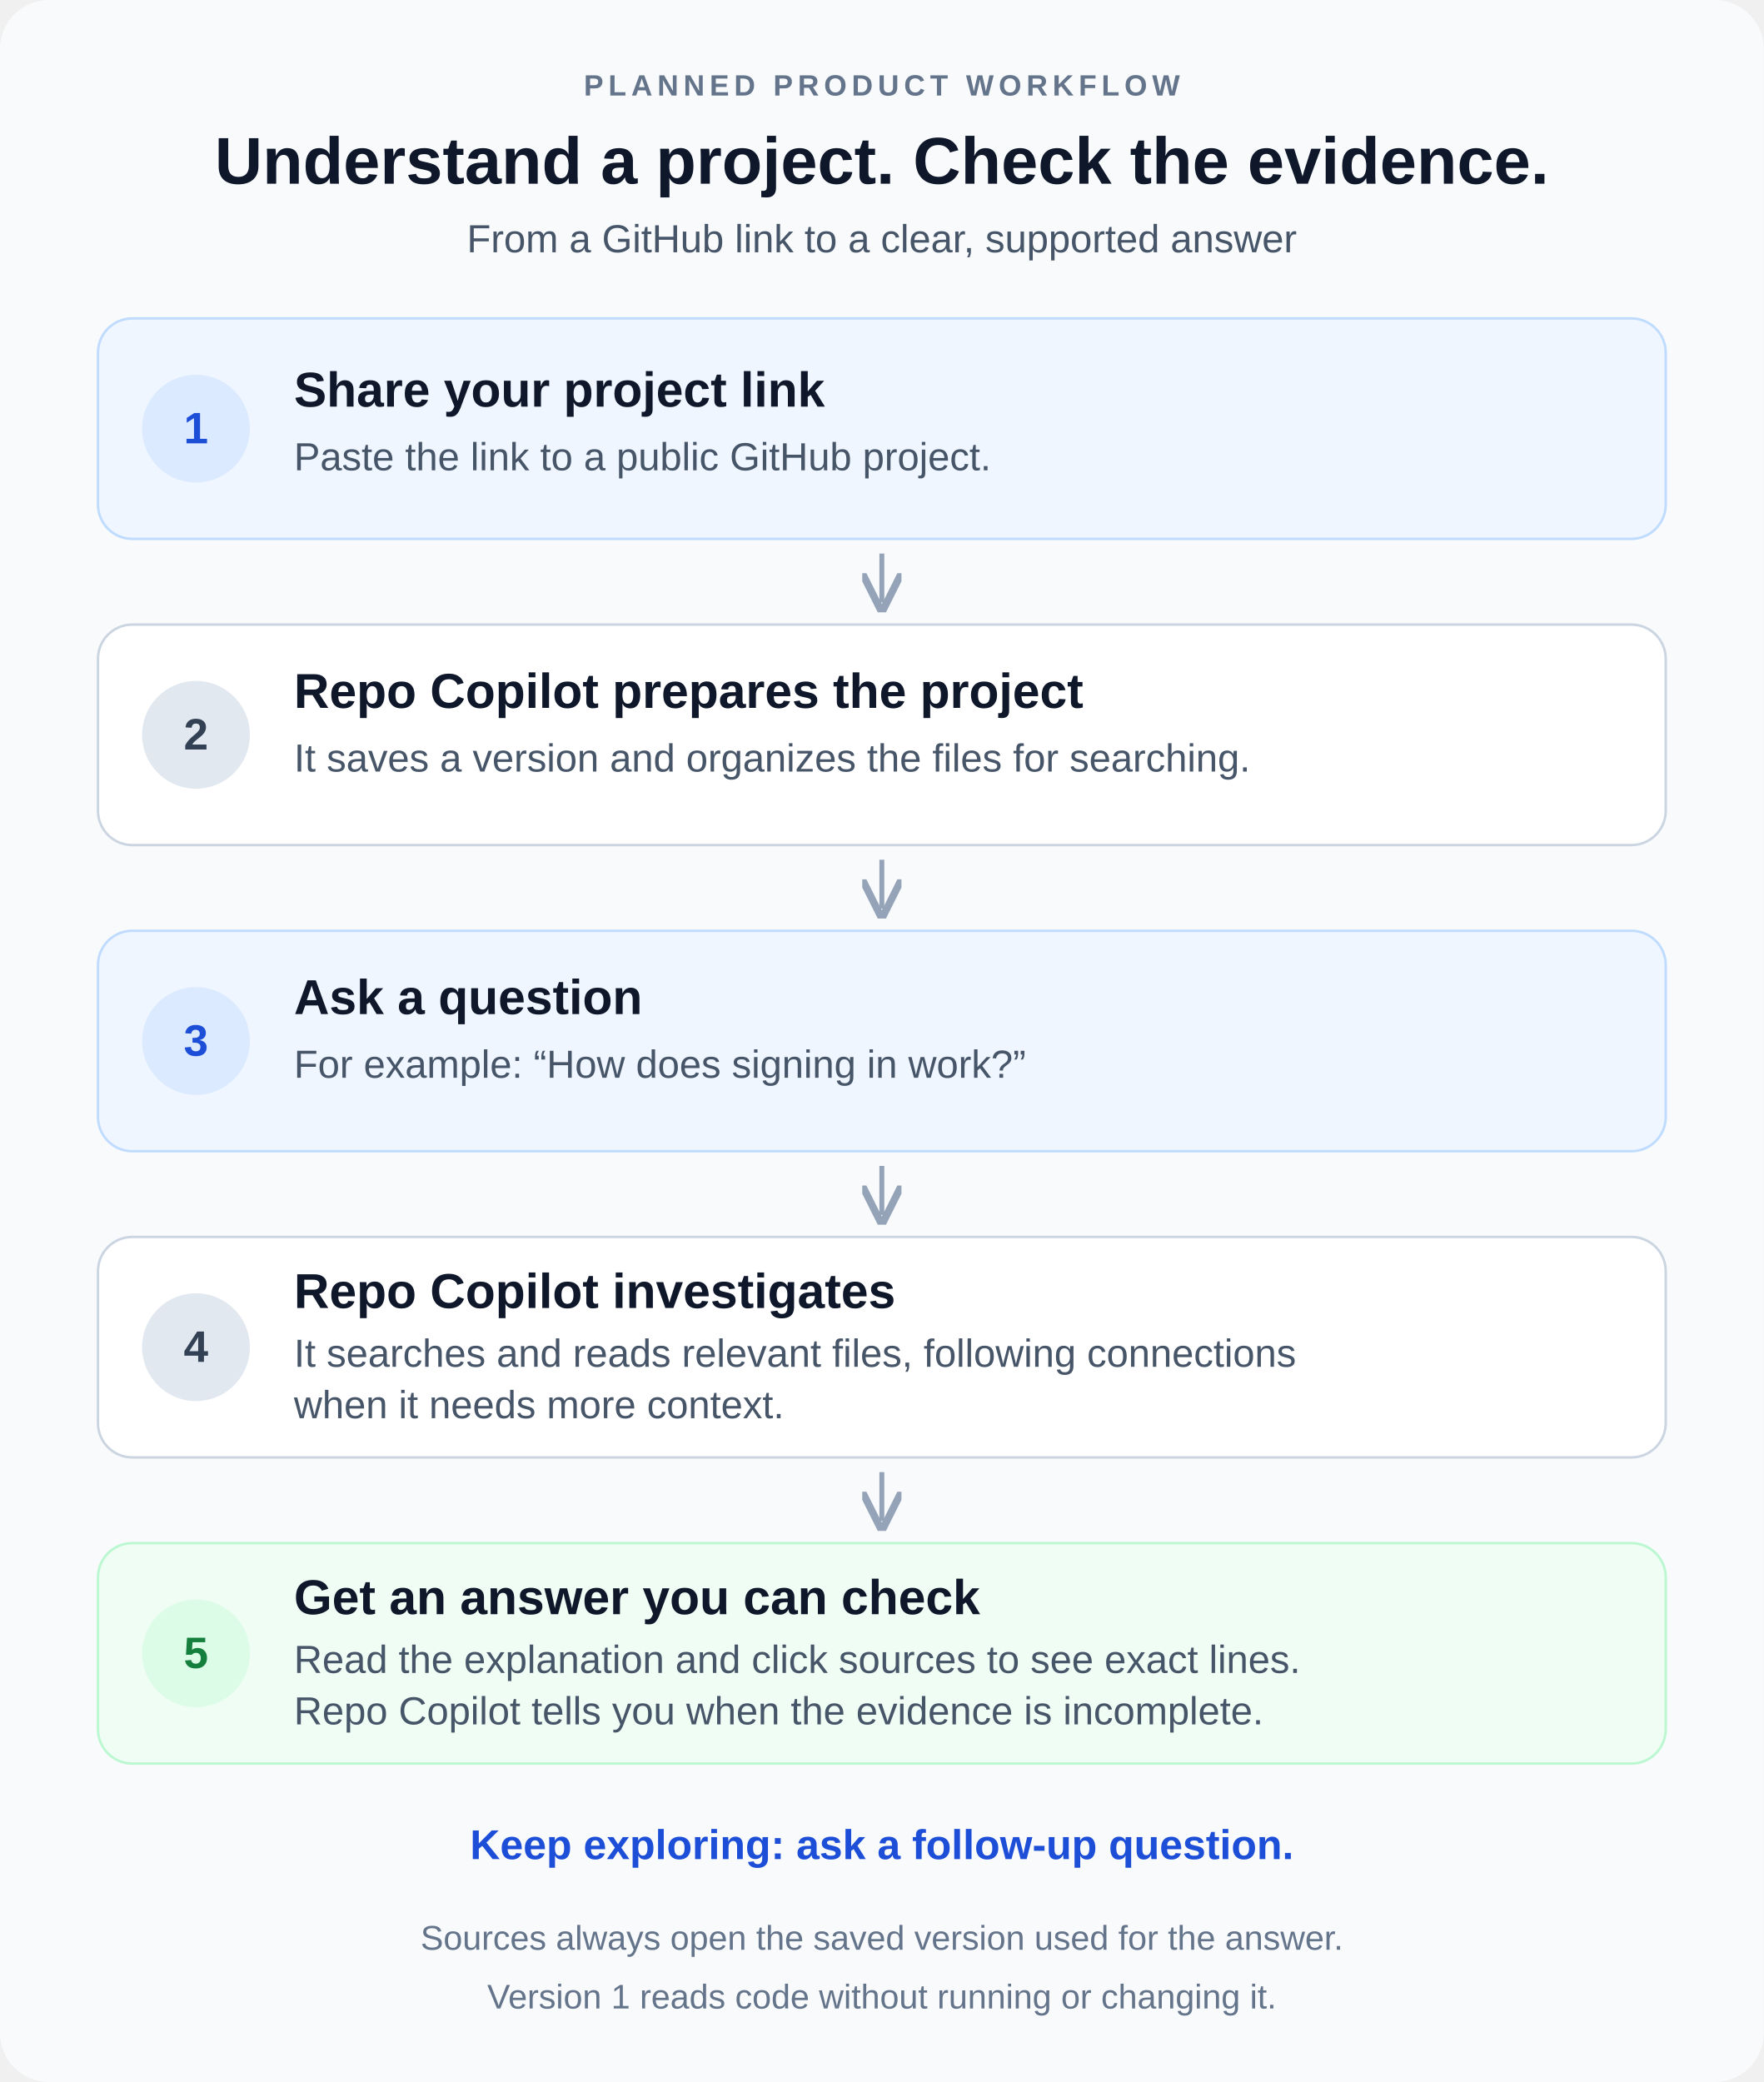
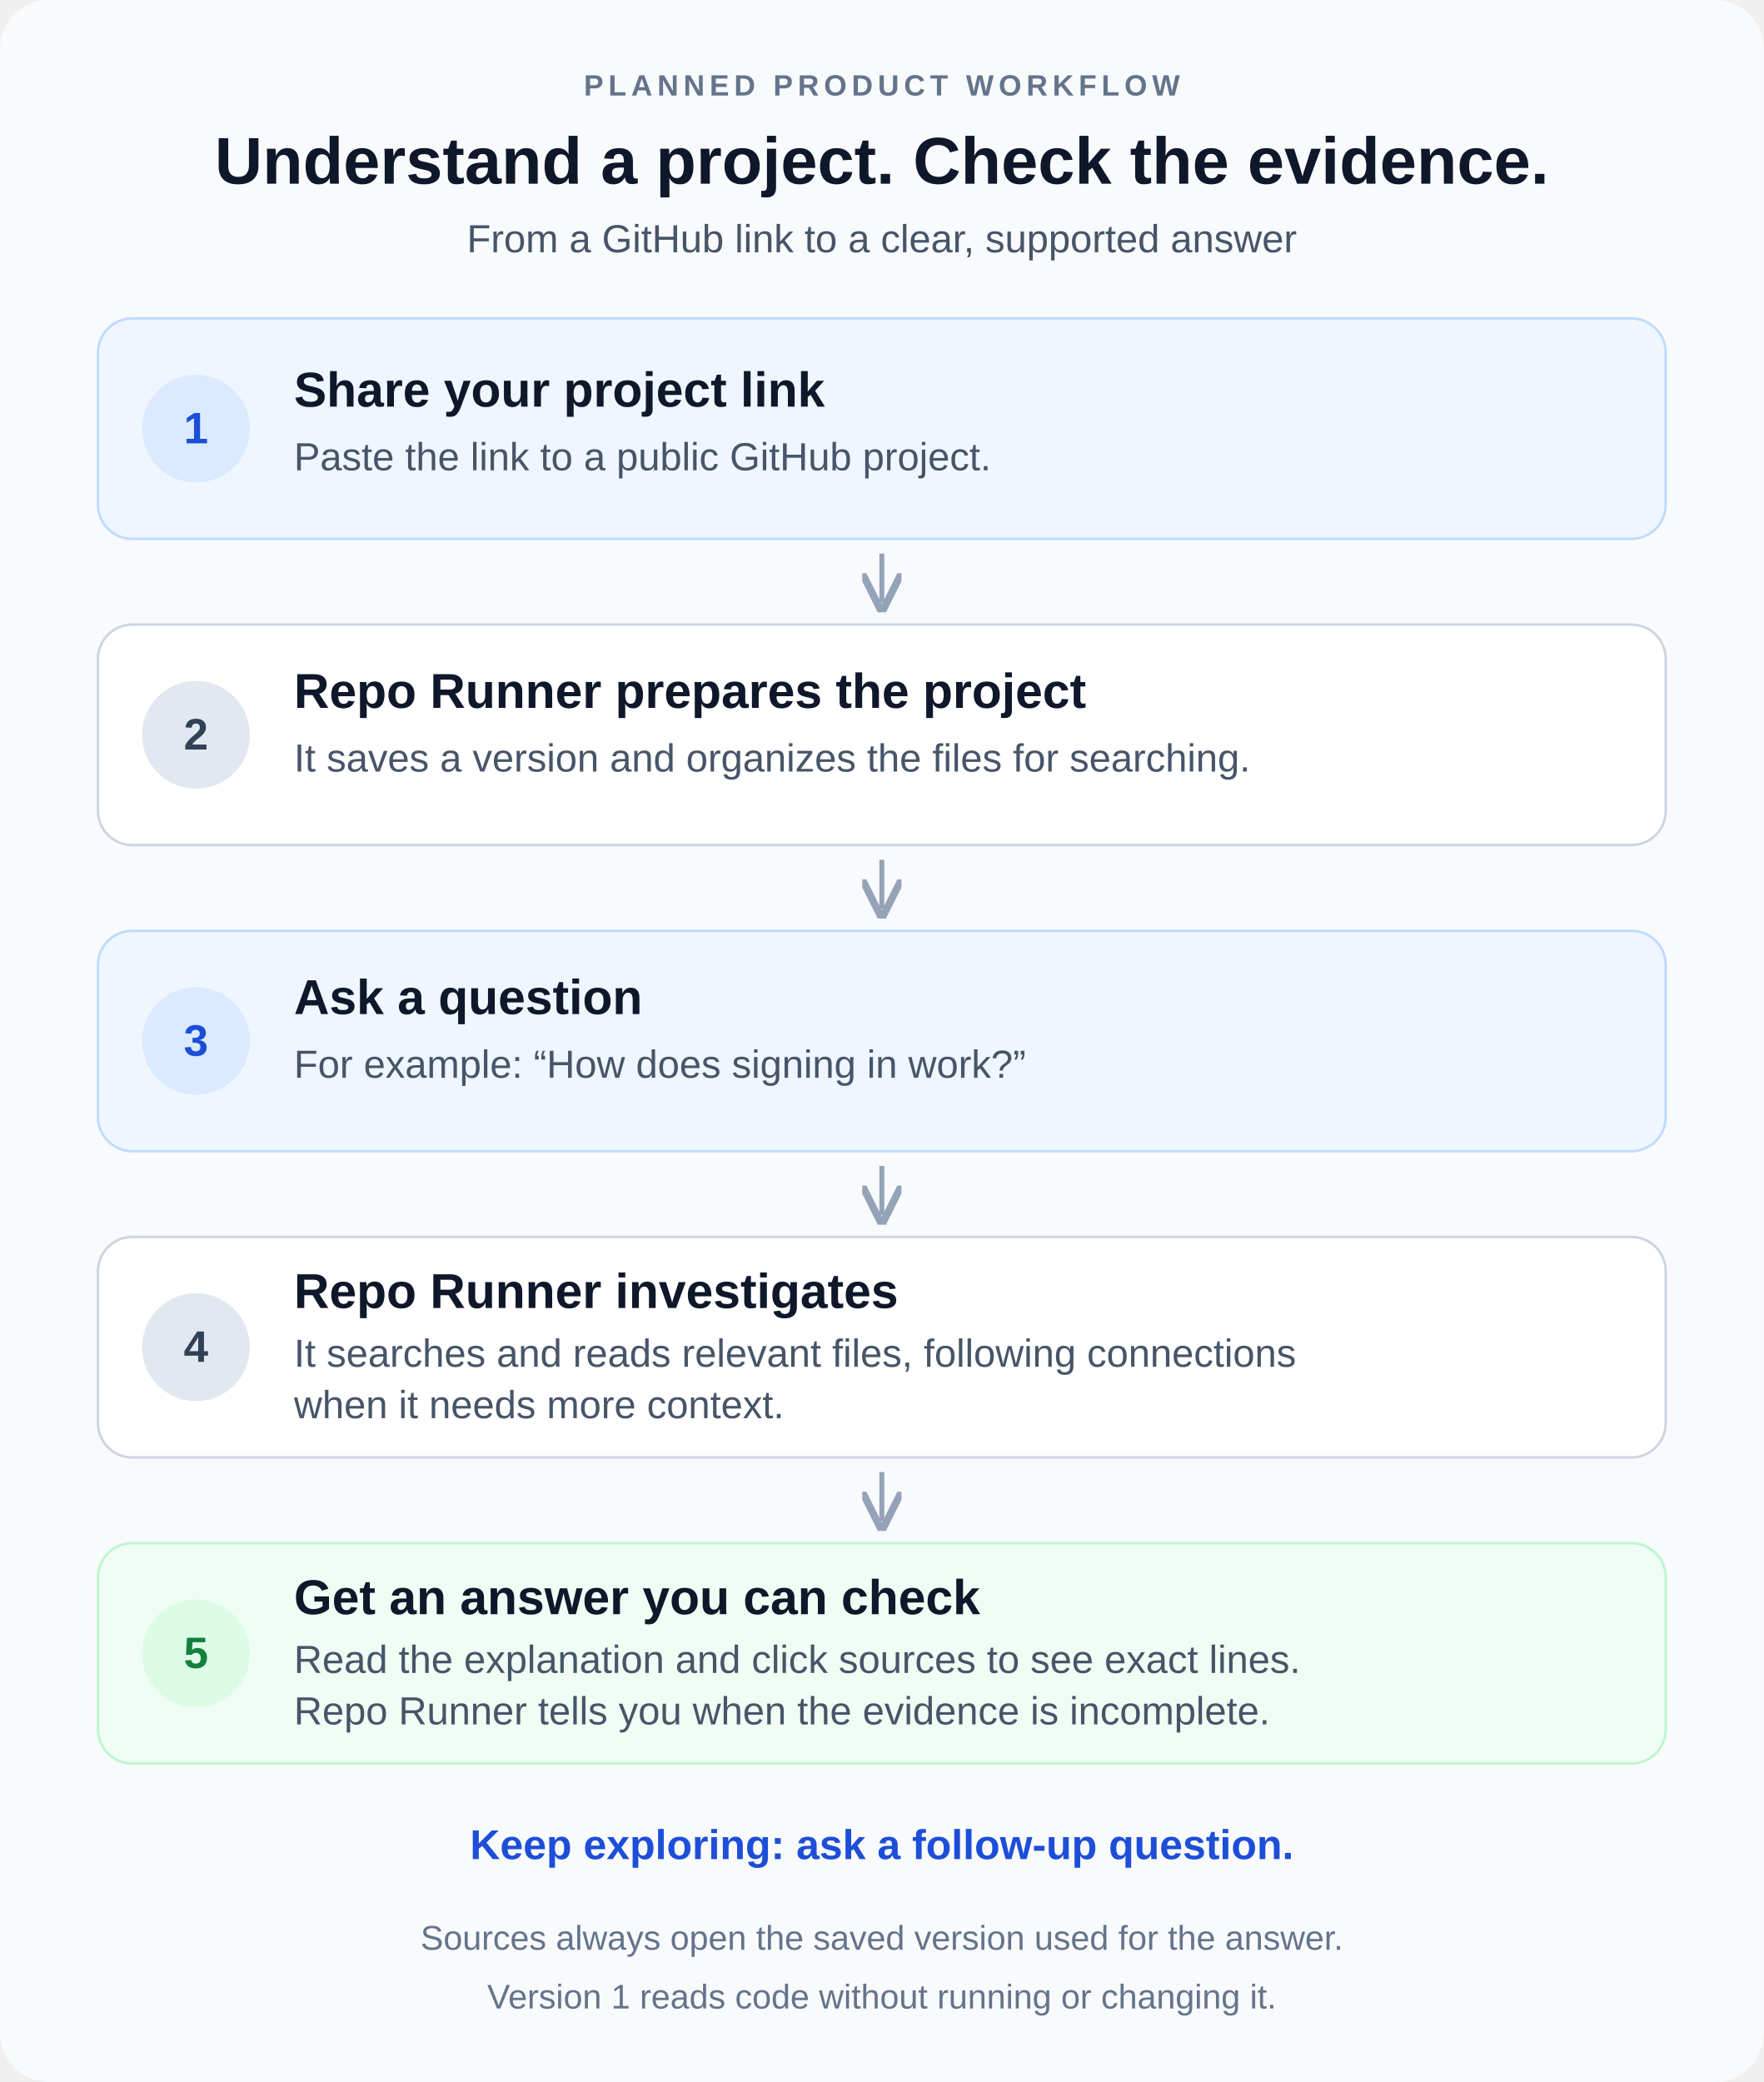
<svg xmlns="http://www.w3.org/2000/svg" width="720" height="850" viewBox="0 0 720 850" role="img" aria-labelledby="title description">
  <defs>
    <marker id="arrow" markerWidth="8" markerHeight="8" refX="6" refY="4" orient="auto">
      <path d="M0 0 L8 4 L0 8" fill="none" stroke="#94a3b8" stroke-width="1.5" />
    </marker>
    <style>
      text { font-family: -apple-system, BlinkMacSystemFont, 'Segoe UI', Arial, sans-serif; }
      .heading { font-size: 20px; font-weight: 700; fill: #0f172a; }
      .body { font-size: 16px; fill: #475569; }
      .number { font-size: 18px; font-weight: 700; text-anchor: middle; }
      .connector { stroke: #94a3b8; stroke-width: 2; marker-end: url(#arrow); }
    </style>
  </defs>
  <rect width="720" height="850" rx="20" fill="#f8fafc" />
  <text x="360" y="39" text-anchor="middle" font-size="12" font-weight="700" letter-spacing="2" fill="#64748b">PLANNED PRODUCT WORKFLOW</text>
  <text x="360" y="75" text-anchor="middle" font-size="27" font-weight="700" fill="#0f172a">Understand a project. Check the evidence.</text>
  <text x="360" y="103" text-anchor="middle" class="body">From a GitHub link to a clear, supported answer</text>
  <rect x="40" y="130" width="640" height="90" rx="14" fill="#eff6ff" stroke="#bfdbfe" />
  <circle cx="80" cy="175" r="22" fill="#dbeafe" />
  <text x="80" y="181" class="number" fill="#1d4ed8">1</text>
  <text x="120" y="166" class="heading">Share your project link</text>
  <text x="120" y="192" class="body">Paste the link to a public GitHub project.</text>
  <line x1="360" y1="226" x2="360" y2="246" class="connector" />
  <rect x="40" y="255" width="640" height="90" rx="14" fill="#fff" stroke="#cbd5e1" />
  <circle cx="80" cy="300" r="22" fill="#e2e8f0" />
  <text x="80" y="306" class="number" fill="#334155">2</text>
-   <text x="120" y="289" class="heading">Repo Copilot prepares the project</text>
+   <text x="120" y="289" class="heading">Repo Runner prepares the project</text>
  <text x="120" y="315" class="body">It saves a version and organizes the files for searching.</text>
  <line x1="360" y1="351" x2="360" y2="371" class="connector" />
  <rect x="40" y="380" width="640" height="90" rx="14" fill="#eff6ff" stroke="#bfdbfe" />
  <circle cx="80" cy="425" r="22" fill="#dbeafe" />
  <text x="80" y="431" class="number" fill="#1d4ed8">3</text>
  <text x="120" y="414" class="heading">Ask a question</text>
  <text x="120" y="440" class="body">For example: “How does signing in work?”</text>
  <line x1="360" y1="476" x2="360" y2="496" class="connector" />
  <rect x="40" y="505" width="640" height="90" rx="14" fill="#fff" stroke="#cbd5e1" />
  <circle cx="80" cy="550" r="22" fill="#e2e8f0" />
  <text x="80" y="556" class="number" fill="#334155">4</text>
-   <text x="120" y="534" class="heading">Repo Copilot investigates</text>
+   <text x="120" y="534" class="heading">Repo Runner investigates</text>
  <text x="120" y="558" class="body">It searches and reads relevant files, following connections</text>
  <text x="120" y="579" class="body">when it needs more context.</text>
  <line x1="360" y1="601" x2="360" y2="621" class="connector" />
  <rect x="40" y="630" width="640" height="90" rx="14" fill="#f0fdf4" stroke="#bbf7d0" />
  <circle cx="80" cy="675" r="22" fill="#dcfce7" />
  <text x="80" y="681" class="number" fill="#15803d">5</text>
  <text x="120" y="659" class="heading">Get an answer you can check</text>
  <text x="120" y="683" class="body">Read the explanation and click sources to see exact lines.</text>
-   <text x="120" y="704" class="body">Repo Copilot tells you when the evidence is incomplete.</text>
+   <text x="120" y="704" class="body">Repo Runner tells you when the evidence is incomplete.</text>
  <text x="360" y="759" text-anchor="middle" font-size="17" font-weight="600" fill="#1d4ed8">Keep exploring: ask a follow-up question.</text>
  <text x="360" y="796" text-anchor="middle" font-size="14" fill="#64748b">Sources always open the saved version used for the answer.</text>
  <text x="360" y="820" text-anchor="middle" font-size="14" fill="#64748b">Version 1 reads code without running or changing it.</text>
</svg>
